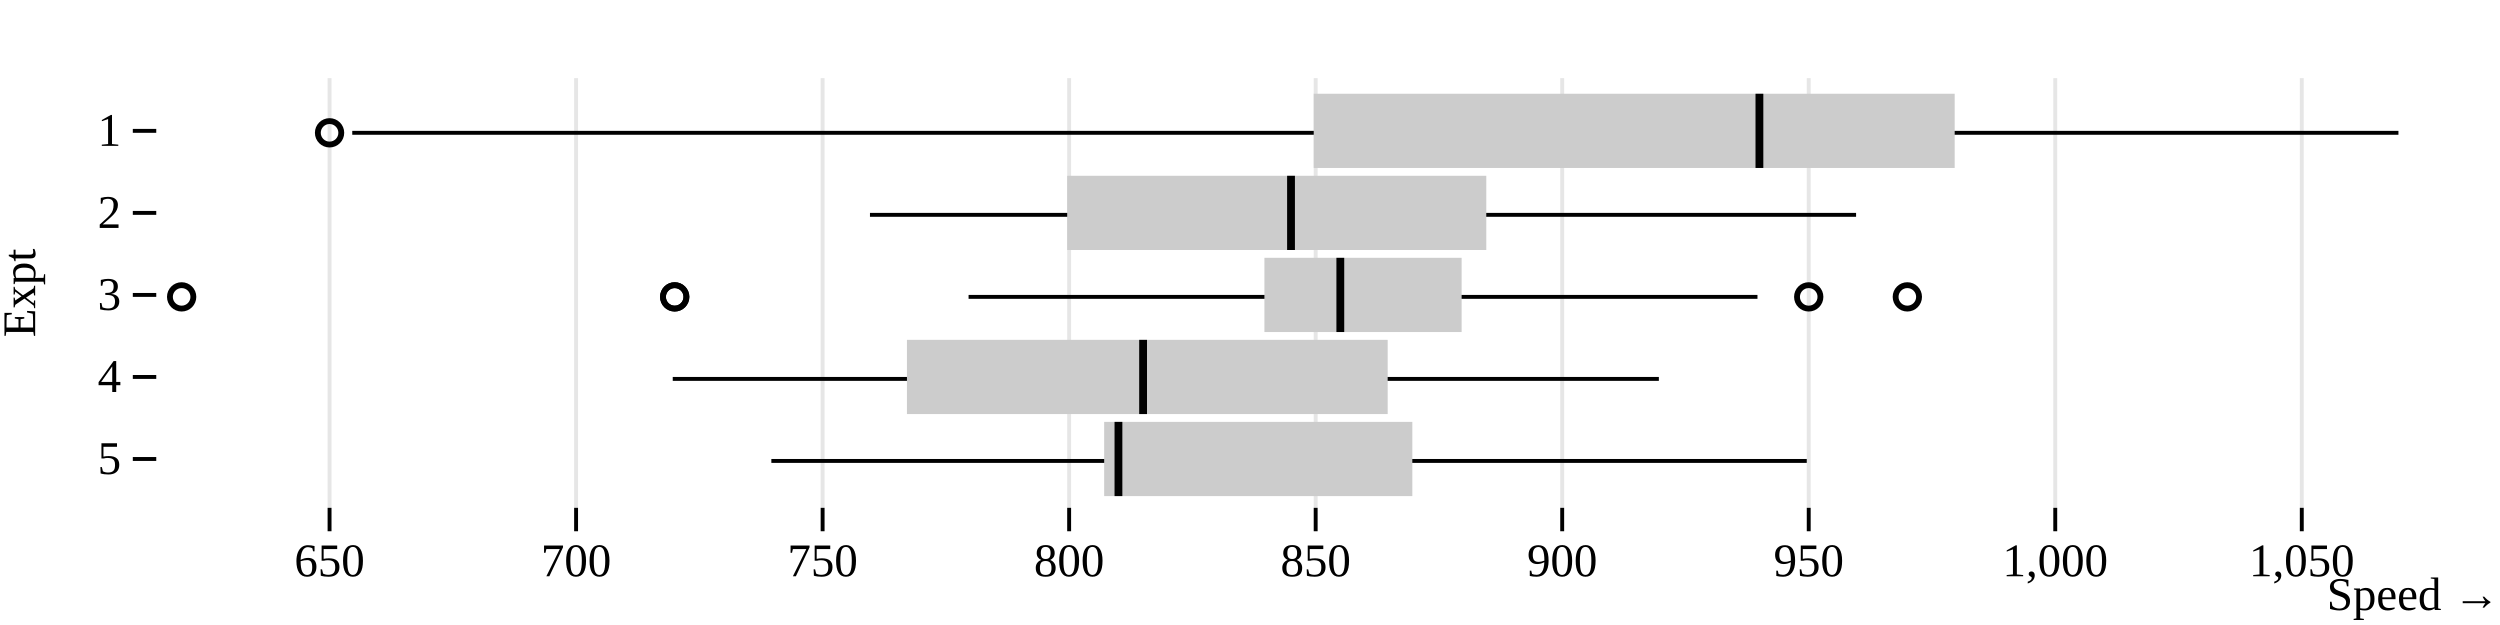
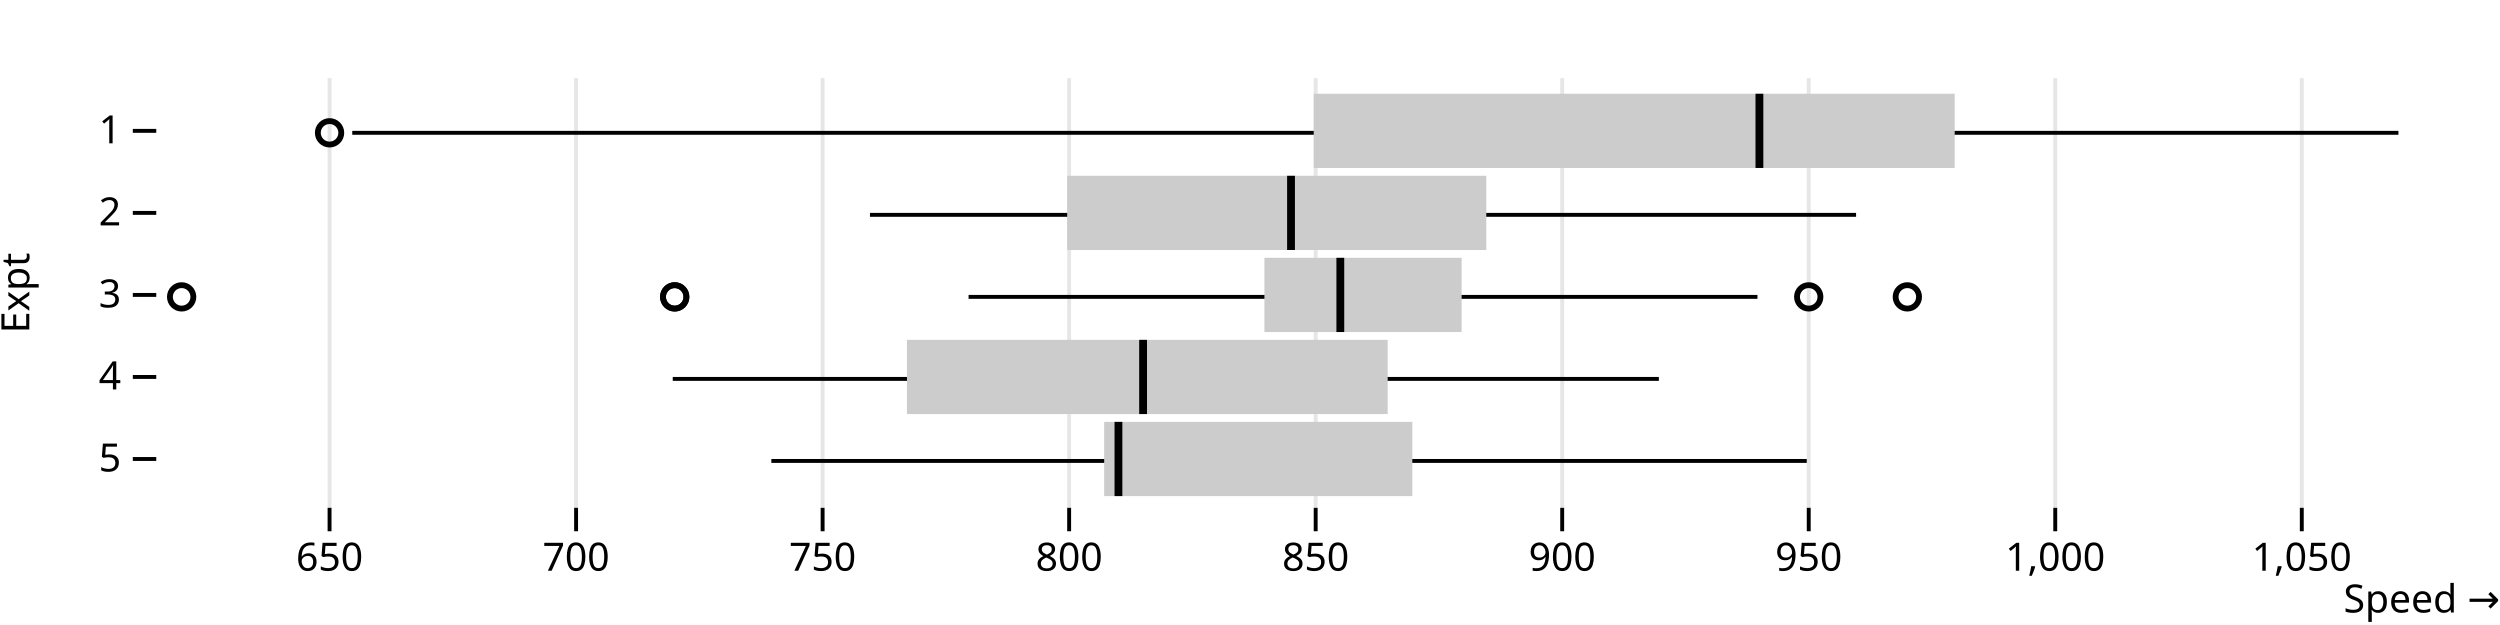
- <svg xmlns="http://www.w3.org/2000/svg" class="plot" fill="currentColor" text-anchor="middle" width="640" height="160" viewBox="0 0 640 160">
+ <svg xmlns="http://www.w3.org/2000/svg" class="plot" fill="currentColor" font-family="system-ui, sans-serif" font-size="10" font-variant="tabular-nums" text-anchor="middle" width="640" height="160" viewBox="0 0 640 160">
+   <style>
+     .plot {
+       display: block;
+       background: white;
+       height: auto;
+       height: intrinsic;
+       max-width: 100%;
+     }
+ 
+     .plot text {
+       white-space: pre;
+     }
+   </style>
  <g transform="translate(40,0)" fill="none" text-anchor="end">
    <g class="tick" opacity="1" transform="translate(0,33.5)">
      <line stroke="currentColor" x2="-6" />
      <text fill="currentColor" x="-9" dy="0.32em">1</text>
    </g>
    <g class="tick" opacity="1" transform="translate(0,54.5)">
      <line stroke="currentColor" x2="-6" />
      <text fill="currentColor" x="-9" dy="0.32em">2</text>
    </g>
    <g class="tick" opacity="1" transform="translate(0,75.5)">
      <line stroke="currentColor" x2="-6" />
      <text fill="currentColor" x="-9" dy="0.32em">3</text>
    </g>
    <g class="tick" opacity="1" transform="translate(0,96.5)">
      <line stroke="currentColor" x2="-6" />
      <text fill="currentColor" x="-9" dy="0.32em">4</text>
    </g>
    <g class="tick" opacity="1" transform="translate(0,117.5)">
      <line stroke="currentColor" x2="-6" />
      <text fill="currentColor" x="-9" dy="0.32em">5</text>
    </g>
    <text fill="currentColor" transform="translate(-40,75) rotate(-90)" dy="0.75em" text-anchor="middle">Expt</text>
  </g>
  <g transform="translate(0,130)" fill="none" text-anchor="middle">
    <g class="tick" opacity="1" transform="translate(84.36667,0)">
      <line stroke="currentColor" y2="6" />
      <line stroke="currentColor" y2="-110" stroke-opacity="0.1" />
      <text fill="currentColor" y="9" dy="0.71em">650</text>
    </g>
    <g class="tick" opacity="1" transform="translate(147.4778,0)">
      <line stroke="currentColor" y2="6" />
      <line stroke="currentColor" y2="-110" stroke-opacity="0.1" />
      <text fill="currentColor" y="9" dy="0.71em">700</text>
    </g>
    <g class="tick" opacity="1" transform="translate(210.5889,0)">
      <line stroke="currentColor" y2="6" />
      <line stroke="currentColor" y2="-110" stroke-opacity="0.1" />
      <text fill="currentColor" y="9" dy="0.71em">750</text>
    </g>
    <g class="tick" opacity="1" transform="translate(273.7,0)">
      <line stroke="currentColor" y2="6" />
      <line stroke="currentColor" y2="-110" stroke-opacity="0.1" />
      <text fill="currentColor" y="9" dy="0.71em">800</text>
    </g>
    <g class="tick" opacity="1" transform="translate(336.8111,0)">
      <line stroke="currentColor" y2="6" />
      <line stroke="currentColor" y2="-110" stroke-opacity="0.1" />
      <text fill="currentColor" y="9" dy="0.71em">850</text>
    </g>
    <g class="tick" opacity="1" transform="translate(399.9222,0)">
      <line stroke="currentColor" y2="6" />
      <line stroke="currentColor" y2="-110" stroke-opacity="0.1" />
      <text fill="currentColor" y="9" dy="0.71em">900</text>
    </g>
    <g class="tick" opacity="1" transform="translate(463.0333,0)">
      <line stroke="currentColor" y2="6" />
      <line stroke="currentColor" y2="-110" stroke-opacity="0.1" />
      <text fill="currentColor" y="9" dy="0.71em">950</text>
    </g>
    <g class="tick" opacity="1" transform="translate(526.1444,0)">
      <line stroke="currentColor" y2="6" />
      <line stroke="currentColor" y2="-110" stroke-opacity="0.1" />
      <text fill="currentColor" y="9" dy="0.71em">1,000</text>
    </g>
    <g class="tick" opacity="1" transform="translate(589.2556,0)">
      <line stroke="currentColor" y2="6" />
      <line stroke="currentColor" y2="-110" stroke-opacity="0.1" />
      <text fill="currentColor" y="9" dy="0.71em">1,050</text>
    </g>
    <text fill="currentColor" transform="translate(640,30)" dy="-0.32em" text-anchor="end">Speed →</text>
  </g>
  <g stroke="currentColor" transform="translate(0,10)">
    <line x1="90.178" x2="614" y1="24" y2="24" />
    <line x1="222.711" x2="475.156" y1="45" y2="45" />
    <line x1="247.956" x2="449.911" y1="66" y2="66" />
    <line x1="172.222" x2="424.667" y1="87" y2="87" />
    <line x1="197.467" x2="462.533" y1="108" y2="108" />
  </g>
  <g fill="#ccc">
    <rect x="336.311" width="164.089" y="24" height="19" />
    <rect x="273.2" width="107.289" y="45" height="19" />
    <rect x="323.689" width="50.489" y="66" height="19" />
    <rect x="232.178" width="123.067" y="87" height="19" />
    <rect x="282.667" width="78.889" y="108" height="19" />
  </g>
  <g stroke="currentColor" stroke-width="2" transform="translate(0.5,0)">
    <line x1="449.911" x2="449.911" y1="24" y2="43" />
    <line x1="330" x2="330" y1="45" y2="64" />
    <line x1="342.622" x2="342.622" y1="66" y2="85" />
    <line x1="292.133" x2="292.133" y1="87" y2="106" />
    <line x1="285.822" x2="285.822" y1="108" y2="127" />
  </g>
  <g fill="none" stroke="currentColor" stroke-width="1.5" transform="translate(0.5,10)">
    <circle cx="83.867" cy="24" r="3" />
    <circle cx="172.222" cy="66" r="3" />
    <circle cx="172.222" cy="66" r="3" />
    <circle cx="46" cy="66" r="3" />
    <circle cx="487.778" cy="66" r="3" />
    <circle cx="462.533" cy="66" r="3" />
  </g>
</svg>
